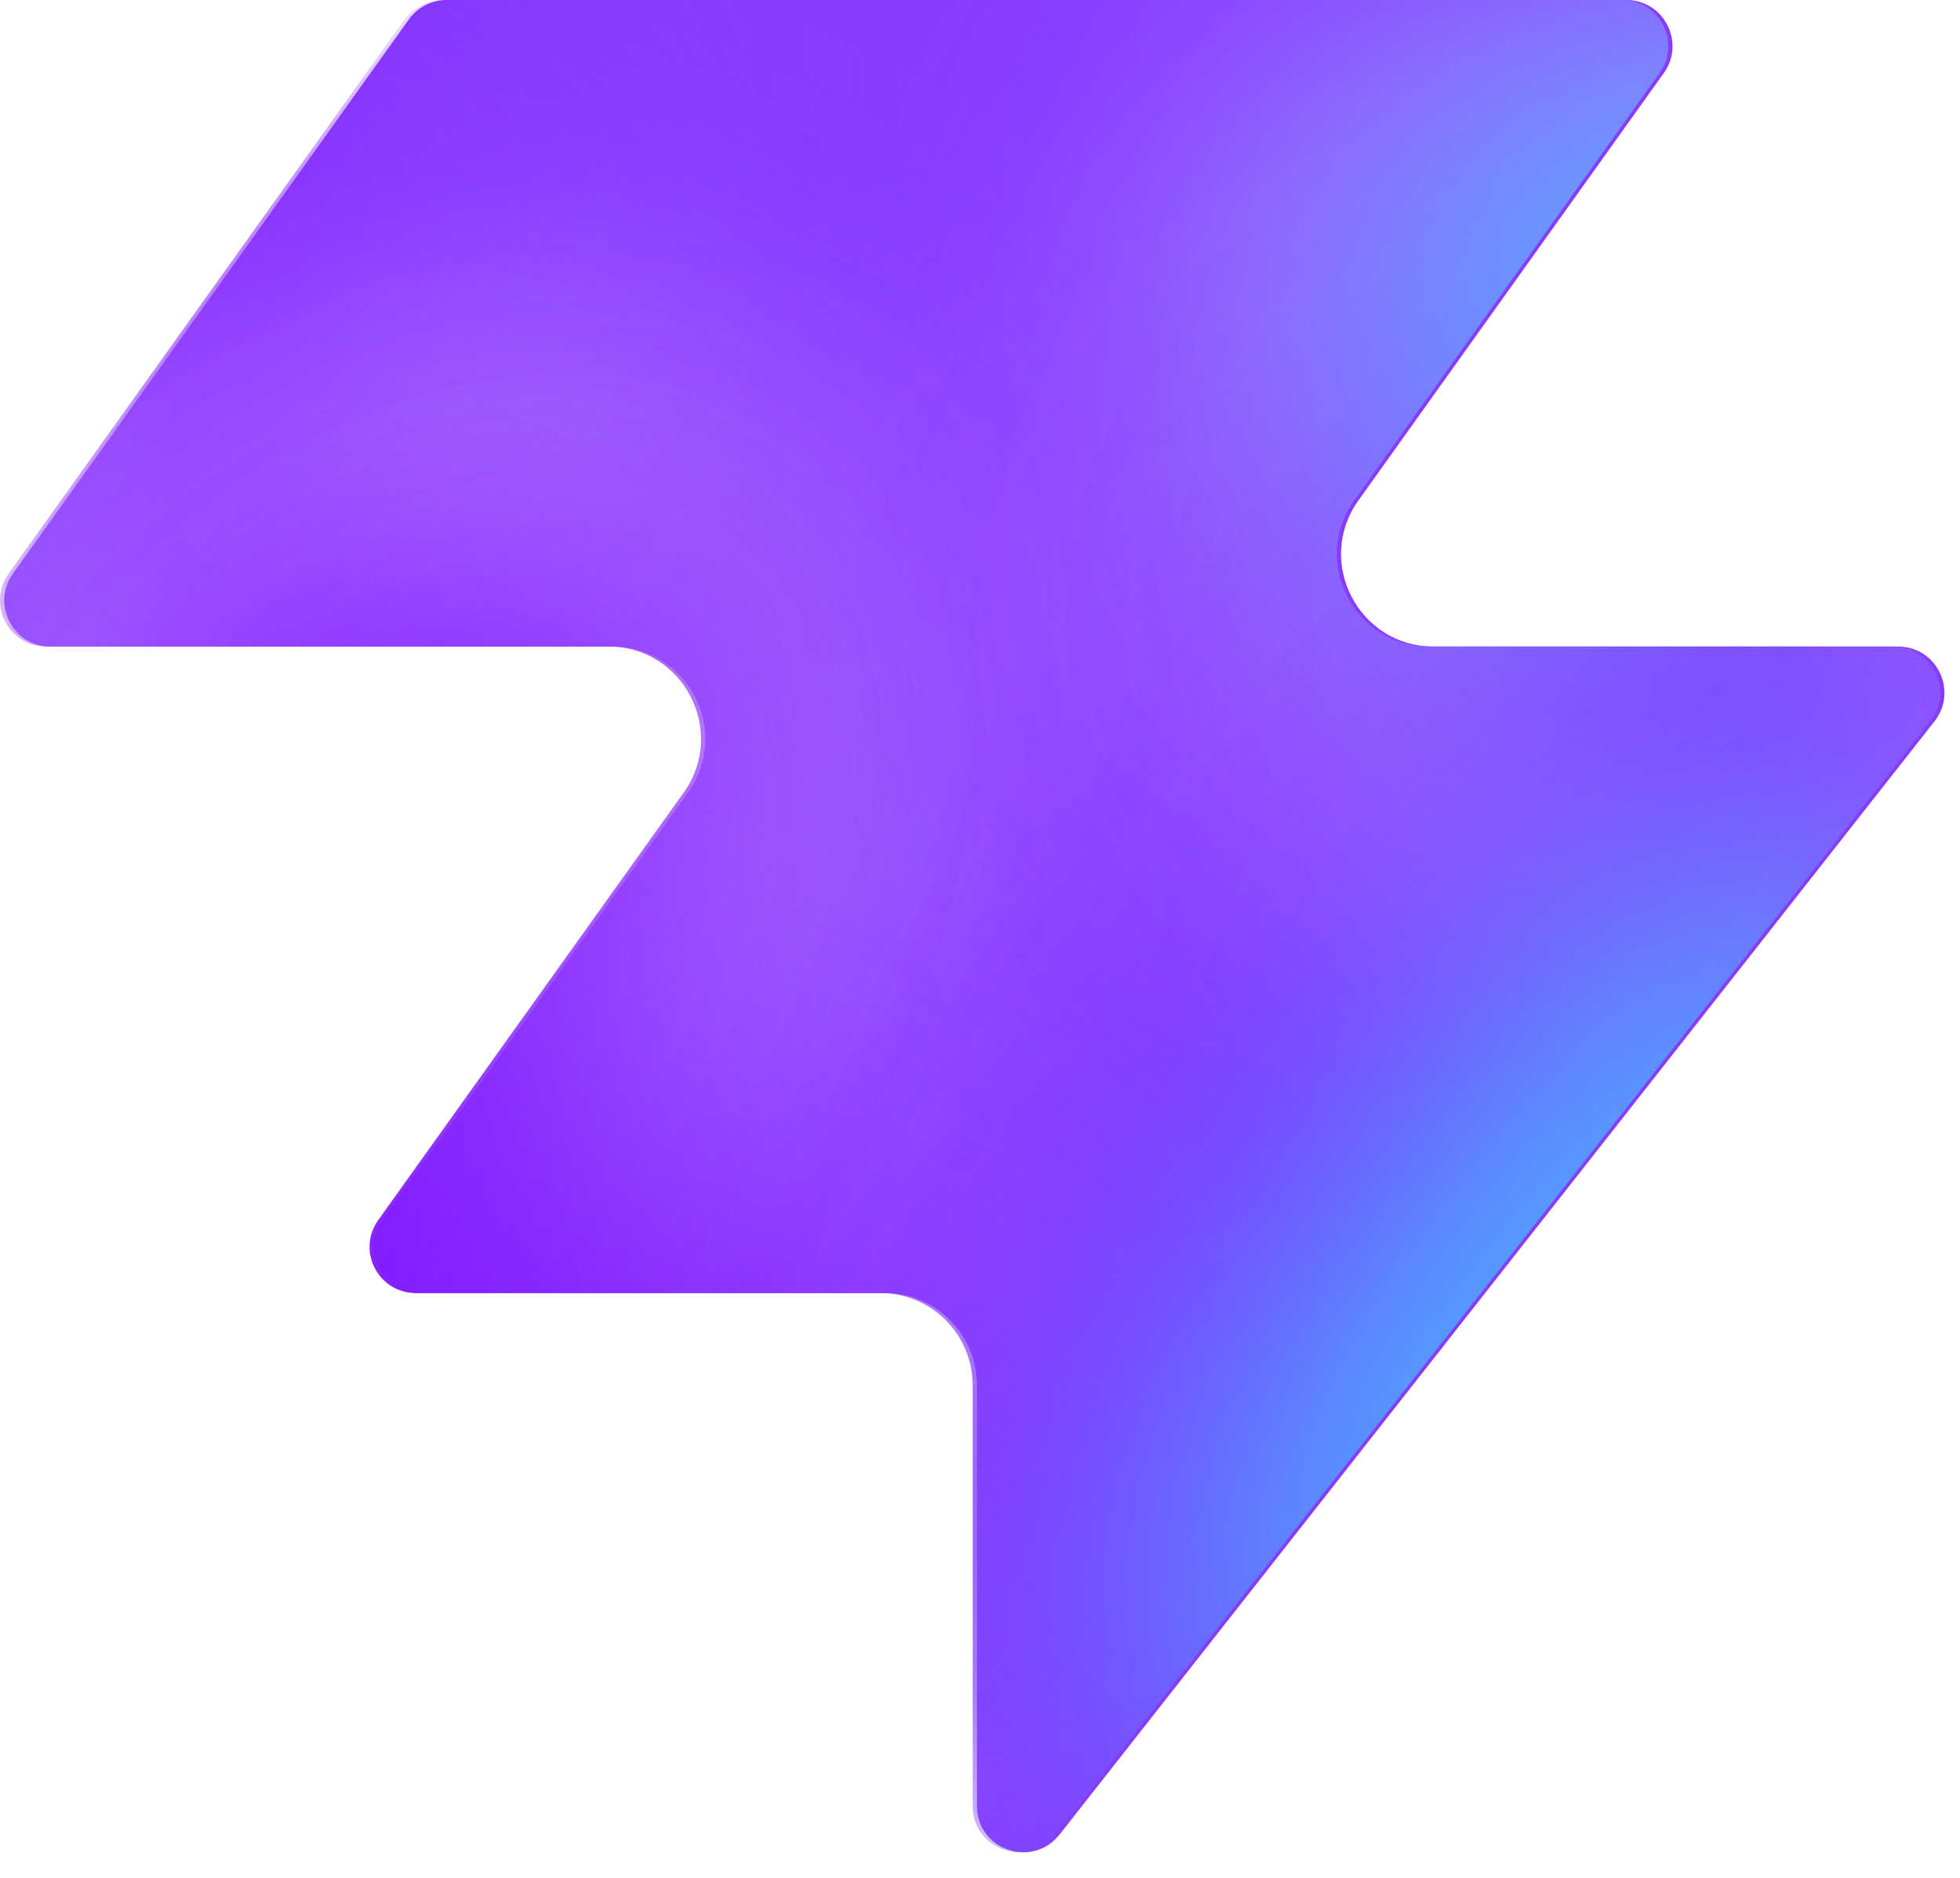
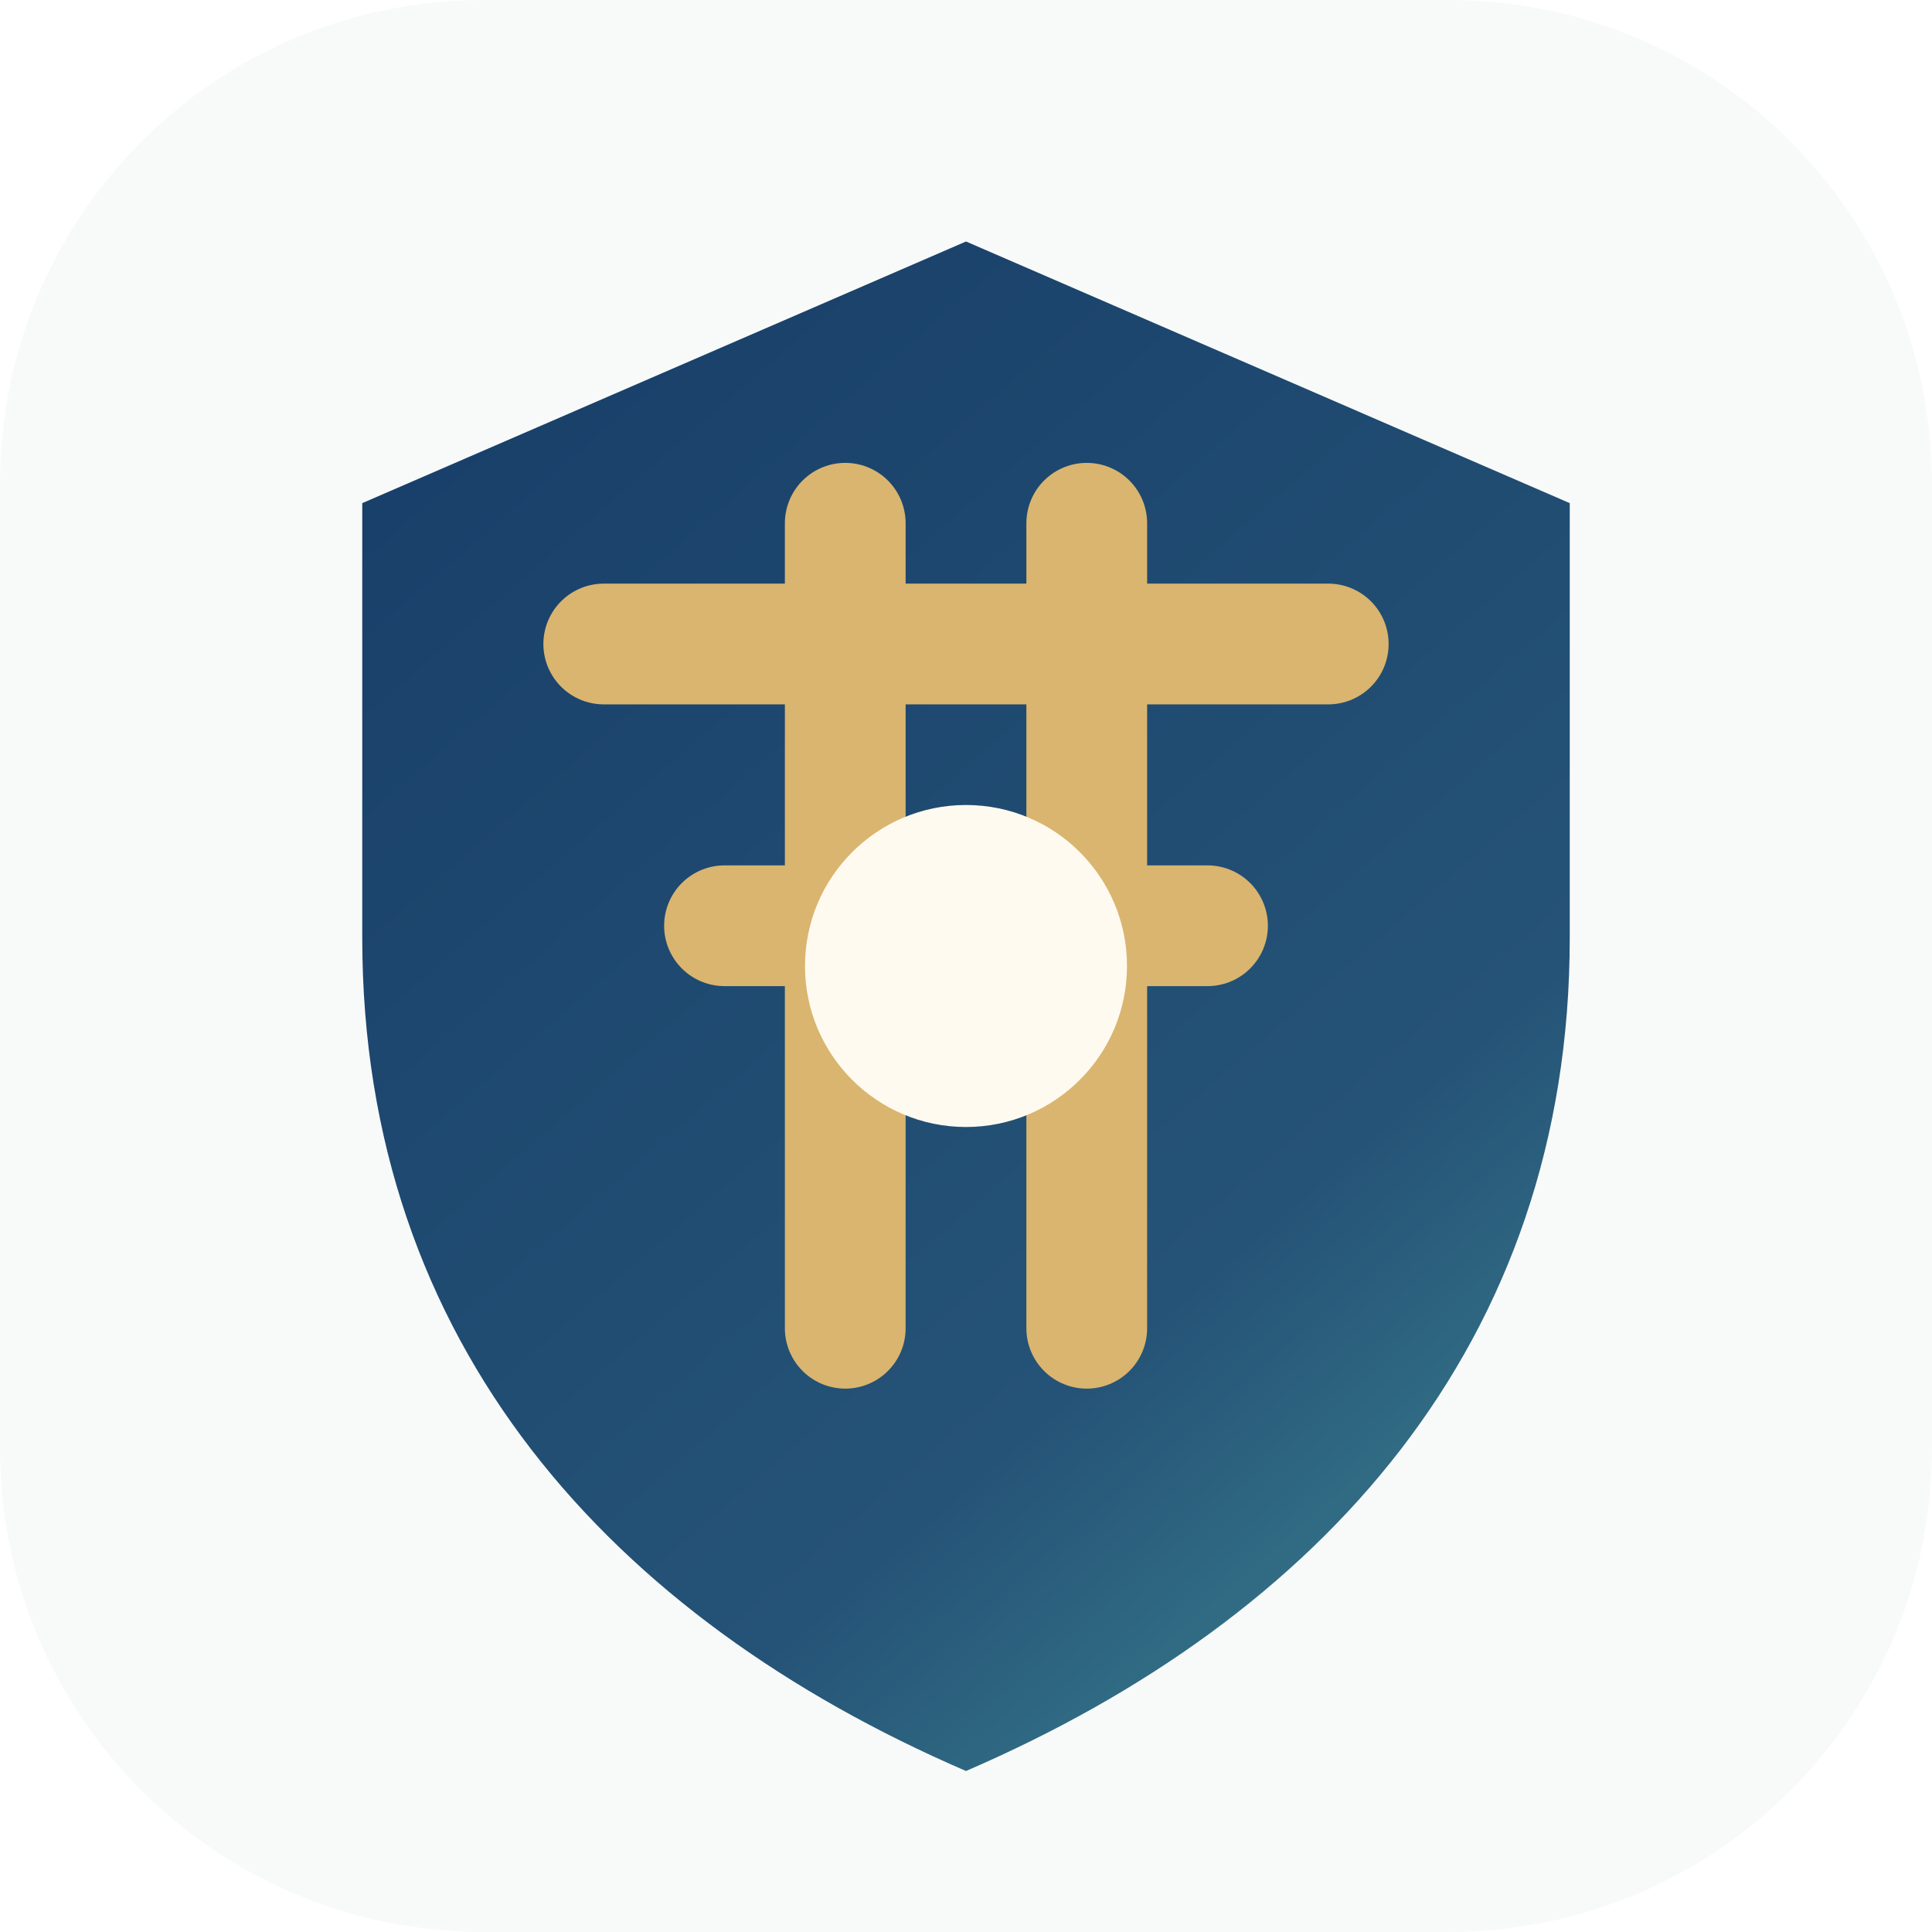
- <svg xmlns="http://www.w3.org/2000/svg" width="48" height="46" fill="none" viewBox="0 0 48 46">
-   <path fill="#863bff" d="M25.946 44.938c-.664.845-2.021.375-2.021-.698V33.937a2.26 2.26 0 0 0-2.262-2.262H10.287c-.92 0-1.456-1.04-.92-1.788l7.48-10.471c1.07-1.497 0-3.578-1.842-3.578H1.237c-.92 0-1.456-1.04-.92-1.788L10.013.474c.214-.297.556-.474.92-.474h28.894c.92 0 1.456 1.04.92 1.788l-7.48 10.471c-1.07 1.498 0 3.579 1.842 3.579h11.377c.943 0 1.473 1.088.89 1.83L25.947 44.94z" style="fill:#863bff;fill:color(display-p3 .525 .23 1);fill-opacity:1" />
-   <mask id="a" width="48" height="46" x="0" y="0" maskUnits="userSpaceOnUse" style="mask-type:alpha">
-     <path fill="#000" d="M25.842 44.938c-.664.844-2.021.375-2.021-.698V33.937a2.26 2.26 0 0 0-2.262-2.262H10.183c-.92 0-1.456-1.04-.92-1.788l7.48-10.471c1.07-1.498 0-3.579-1.842-3.579H1.133c-.92 0-1.456-1.04-.92-1.787L9.91.473c.214-.297.556-.474.92-.474h28.894c.92 0 1.456 1.04.92 1.788l-7.48 10.471c-1.07 1.498 0 3.578 1.842 3.578h11.377c.943 0 1.473 1.088.89 1.832L25.843 44.94z" style="fill:#000;fill-opacity:1" />
-   </mask>
-   <g mask="url(#a)">
-     <g filter="url(#b)">
-       <ellipse cx="5.508" cy="14.704" fill="#ede6ff" rx="5.508" ry="14.704" style="fill:#ede6ff;fill:color(display-p3 .927 .903 1);fill-opacity:1" transform="matrix(.00324 1 1 -.00324 -4.47 31.516)" />
-     </g>
-     <g filter="url(#c)">
-       <ellipse cx="10.399" cy="29.851" fill="#ede6ff" rx="10.399" ry="29.851" style="fill:#ede6ff;fill:color(display-p3 .927 .903 1);fill-opacity:1" transform="matrix(.00324 1 1 -.00324 -39.328 7.883)" />
-     </g>
-     <g filter="url(#d)">
-       <ellipse cx="5.508" cy="30.487" fill="#7e14ff" rx="5.508" ry="30.487" style="fill:#7e14ff;fill:color(display-p3 .492 .077 1);fill-opacity:1" transform="rotate(89.814 -25.913 -14.639)scale(1 -1)" />
-     </g>
-     <g filter="url(#e)">
-       <ellipse cx="5.508" cy="30.599" fill="#7e14ff" rx="5.508" ry="30.599" style="fill:#7e14ff;fill:color(display-p3 .492 .077 1);fill-opacity:1" transform="rotate(89.814 -32.644 -3.334)scale(1 -1)" />
-     </g>
-     <g filter="url(#f)">
-       <ellipse cx="5.508" cy="30.599" fill="#7e14ff" rx="5.508" ry="30.599" style="fill:#7e14ff;fill:color(display-p3 .492 .077 1);fill-opacity:1" transform="matrix(.00324 1 1 -.00324 -34.34 30.47)" />
-     </g>
-     <g filter="url(#g)">
-       <ellipse cx="14.072" cy="22.078" fill="#ede6ff" rx="14.072" ry="22.078" style="fill:#ede6ff;fill:color(display-p3 .927 .903 1);fill-opacity:1" transform="rotate(93.35 24.506 48.493)scale(-1 1)" />
-     </g>
-     <g filter="url(#h)">
-       <ellipse cx="3.47" cy="21.501" fill="#7e14ff" rx="3.47" ry="21.501" style="fill:#7e14ff;fill:color(display-p3 .492 .077 1);fill-opacity:1" transform="rotate(89.009 28.708 47.59)scale(-1 1)" />
-     </g>
-     <g filter="url(#i)">
-       <ellipse cx="3.47" cy="21.501" fill="#7e14ff" rx="3.47" ry="21.501" style="fill:#7e14ff;fill:color(display-p3 .492 .077 1);fill-opacity:1" transform="rotate(89.009 28.708 47.59)scale(-1 1)" />
-     </g>
-     <g filter="url(#j)">
-       <ellipse cx=".387" cy="8.972" fill="#7e14ff" rx="4.407" ry="29.108" style="fill:#7e14ff;fill:color(display-p3 .492 .077 1);fill-opacity:1" transform="rotate(39.51 .387 8.972)" />
-     </g>
-     <g filter="url(#k)">
-       <ellipse cx="47.523" cy="-6.092" fill="#7e14ff" rx="4.407" ry="29.108" style="fill:#7e14ff;fill:color(display-p3 .492 .077 1);fill-opacity:1" transform="rotate(37.892 47.523 -6.092)" />
-     </g>
-     <g filter="url(#l)">
-       <ellipse cx="41.412" cy="6.333" fill="#47bfff" rx="5.971" ry="9.665" style="fill:#47bfff;fill:color(display-p3 .28 .748 1);fill-opacity:1" transform="rotate(37.892 41.412 6.333)" />
-     </g>
-     <g filter="url(#m)">
-       <ellipse cx="-1.879" cy="38.332" fill="#7e14ff" rx="4.407" ry="29.108" style="fill:#7e14ff;fill:color(display-p3 .492 .077 1);fill-opacity:1" transform="rotate(37.892 -1.88 38.332)" />
-     </g>
-     <g filter="url(#n)">
-       <ellipse cx="-1.879" cy="38.332" fill="#7e14ff" rx="4.407" ry="29.108" style="fill:#7e14ff;fill:color(display-p3 .492 .077 1);fill-opacity:1" transform="rotate(37.892 -1.88 38.332)" />
-     </g>
-     <g filter="url(#o)">
-       <ellipse cx="35.651" cy="29.907" fill="#7e14ff" rx="4.407" ry="29.108" style="fill:#7e14ff;fill:color(display-p3 .492 .077 1);fill-opacity:1" transform="rotate(37.892 35.651 29.907)" />
-     </g>
-     <g filter="url(#p)">
-       <ellipse cx="38.418" cy="32.4" fill="#47bfff" rx="5.971" ry="15.297" style="fill:#47bfff;fill:color(display-p3 .28 .748 1);fill-opacity:1" transform="rotate(37.892 38.418 32.4)" />
-     </g>
-   </g>
+ <svg xmlns="http://www.w3.org/2000/svg" viewBox="0 0 48 48">
  <defs>
-     <filter id="b" width="60.045" height="41.654" x="-19.77" y="16.149" color-interpolation-filters="sRGB" filterUnits="userSpaceOnUse">
-       <feFlood flood-opacity="0" result="BackgroundImageFix" />
-       <feBlend in="SourceGraphic" in2="BackgroundImageFix" result="shape" />
-       <feGaussianBlur result="effect1_foregroundBlur_2002_17158" stdDeviation="7.659" />
-     </filter>
-     <filter id="c" width="90.34" height="51.437" x="-54.613" y="-7.533" color-interpolation-filters="sRGB" filterUnits="userSpaceOnUse">
-       <feFlood flood-opacity="0" result="BackgroundImageFix" />
-       <feBlend in="SourceGraphic" in2="BackgroundImageFix" result="shape" />
-       <feGaussianBlur result="effect1_foregroundBlur_2002_17158" stdDeviation="7.659" />
-     </filter>
-     <filter id="d" width="79.355" height="29.4" x="-49.64" y="2.03" color-interpolation-filters="sRGB" filterUnits="userSpaceOnUse">
-       <feFlood flood-opacity="0" result="BackgroundImageFix" />
-       <feBlend in="SourceGraphic" in2="BackgroundImageFix" result="shape" />
-       <feGaussianBlur result="effect1_foregroundBlur_2002_17158" stdDeviation="4.596" />
-     </filter>
-     <filter id="e" width="79.579" height="29.4" x="-45.045" y="20.029" color-interpolation-filters="sRGB" filterUnits="userSpaceOnUse">
-       <feFlood flood-opacity="0" result="BackgroundImageFix" />
-       <feBlend in="SourceGraphic" in2="BackgroundImageFix" result="shape" />
-       <feGaussianBlur result="effect1_foregroundBlur_2002_17158" stdDeviation="4.596" />
-     </filter>
-     <filter id="f" width="79.579" height="29.4" x="-43.513" y="21.178" color-interpolation-filters="sRGB" filterUnits="userSpaceOnUse">
-       <feFlood flood-opacity="0" result="BackgroundImageFix" />
-       <feBlend in="SourceGraphic" in2="BackgroundImageFix" result="shape" />
-       <feGaussianBlur result="effect1_foregroundBlur_2002_17158" stdDeviation="4.596" />
-     </filter>
-     <filter id="g" width="74.749" height="58.852" x="15.756" y="-17.901" color-interpolation-filters="sRGB" filterUnits="userSpaceOnUse">
-       <feFlood flood-opacity="0" result="BackgroundImageFix" />
-       <feBlend in="SourceGraphic" in2="BackgroundImageFix" result="shape" />
-       <feGaussianBlur result="effect1_foregroundBlur_2002_17158" stdDeviation="7.659" />
-     </filter>
-     <filter id="h" width="61.377" height="25.362" x="23.548" y="2.284" color-interpolation-filters="sRGB" filterUnits="userSpaceOnUse">
-       <feFlood flood-opacity="0" result="BackgroundImageFix" />
-       <feBlend in="SourceGraphic" in2="BackgroundImageFix" result="shape" />
-       <feGaussianBlur result="effect1_foregroundBlur_2002_17158" stdDeviation="4.596" />
-     </filter>
-     <filter id="i" width="61.377" height="25.362" x="23.548" y="2.284" color-interpolation-filters="sRGB" filterUnits="userSpaceOnUse">
-       <feFlood flood-opacity="0" result="BackgroundImageFix" />
-       <feBlend in="SourceGraphic" in2="BackgroundImageFix" result="shape" />
-       <feGaussianBlur result="effect1_foregroundBlur_2002_17158" stdDeviation="4.596" />
-     </filter>
-     <filter id="j" width="56.045" height="63.649" x="-27.636" y="-22.853" color-interpolation-filters="sRGB" filterUnits="userSpaceOnUse">
-       <feFlood flood-opacity="0" result="BackgroundImageFix" />
-       <feBlend in="SourceGraphic" in2="BackgroundImageFix" result="shape" />
-       <feGaussianBlur result="effect1_foregroundBlur_2002_17158" stdDeviation="4.596" />
-     </filter>
-     <filter id="k" width="54.814" height="64.646" x="20.116" y="-38.415" color-interpolation-filters="sRGB" filterUnits="userSpaceOnUse">
-       <feFlood flood-opacity="0" result="BackgroundImageFix" />
-       <feBlend in="SourceGraphic" in2="BackgroundImageFix" result="shape" />
-       <feGaussianBlur result="effect1_foregroundBlur_2002_17158" stdDeviation="4.596" />
-     </filter>
-     <filter id="l" width="33.541" height="35.313" x="24.641" y="-11.323" color-interpolation-filters="sRGB" filterUnits="userSpaceOnUse">
-       <feFlood flood-opacity="0" result="BackgroundImageFix" />
-       <feBlend in="SourceGraphic" in2="BackgroundImageFix" result="shape" />
-       <feGaussianBlur result="effect1_foregroundBlur_2002_17158" stdDeviation="4.596" />
-     </filter>
-     <filter id="m" width="54.814" height="64.646" x="-29.286" y="6.009" color-interpolation-filters="sRGB" filterUnits="userSpaceOnUse">
-       <feFlood flood-opacity="0" result="BackgroundImageFix" />
-       <feBlend in="SourceGraphic" in2="BackgroundImageFix" result="shape" />
-       <feGaussianBlur result="effect1_foregroundBlur_2002_17158" stdDeviation="4.596" />
-     </filter>
-     <filter id="n" width="54.814" height="64.646" x="-29.286" y="6.009" color-interpolation-filters="sRGB" filterUnits="userSpaceOnUse">
-       <feFlood flood-opacity="0" result="BackgroundImageFix" />
-       <feBlend in="SourceGraphic" in2="BackgroundImageFix" result="shape" />
-       <feGaussianBlur result="effect1_foregroundBlur_2002_17158" stdDeviation="4.596" />
-     </filter>
-     <filter id="o" width="54.814" height="64.646" x="8.244" y="-2.416" color-interpolation-filters="sRGB" filterUnits="userSpaceOnUse">
-       <feFlood flood-opacity="0" result="BackgroundImageFix" />
-       <feBlend in="SourceGraphic" in2="BackgroundImageFix" result="shape" />
-       <feGaussianBlur result="effect1_foregroundBlur_2002_17158" stdDeviation="4.596" />
-     </filter>
-     <filter id="p" width="39.409" height="43.623" x="18.713" y="10.588" color-interpolation-filters="sRGB" filterUnits="userSpaceOnUse">
-       <feFlood flood-opacity="0" result="BackgroundImageFix" />
-       <feBlend in="SourceGraphic" in2="BackgroundImageFix" result="shape" />
-       <feGaussianBlur result="effect1_foregroundBlur_2002_17158" stdDeviation="4.596" />
-     </filter>
+     <linearGradient id="a" x1="7" y1="5" x2="40" y2="43" gradientUnits="userSpaceOnUse">
+       <stop stop-color="#163b66" />
+       <stop offset=".7" stop-color="#255377" />
+       <stop offset="1" stop-color="#3f8a93" />
+     </linearGradient>
  </defs>
+   <rect width="48" height="48" rx="12" fill="#f8faf9" />
+   <path d="M24 6 39 12.5v10.8c0 10.1-6.2 16.9-15 20.7-8.8-3.8-15-10.6-15-20.7V12.5L24 6Z" fill="url(#a)" />
+   <path d="M15 16h18M18 23h12M21 13v20M27 13v20" stroke="#d9b56f" stroke-width="3" stroke-linecap="round" />
+   <circle cx="24" cy="24" r="4" fill="#fffaf0" />
</svg>
